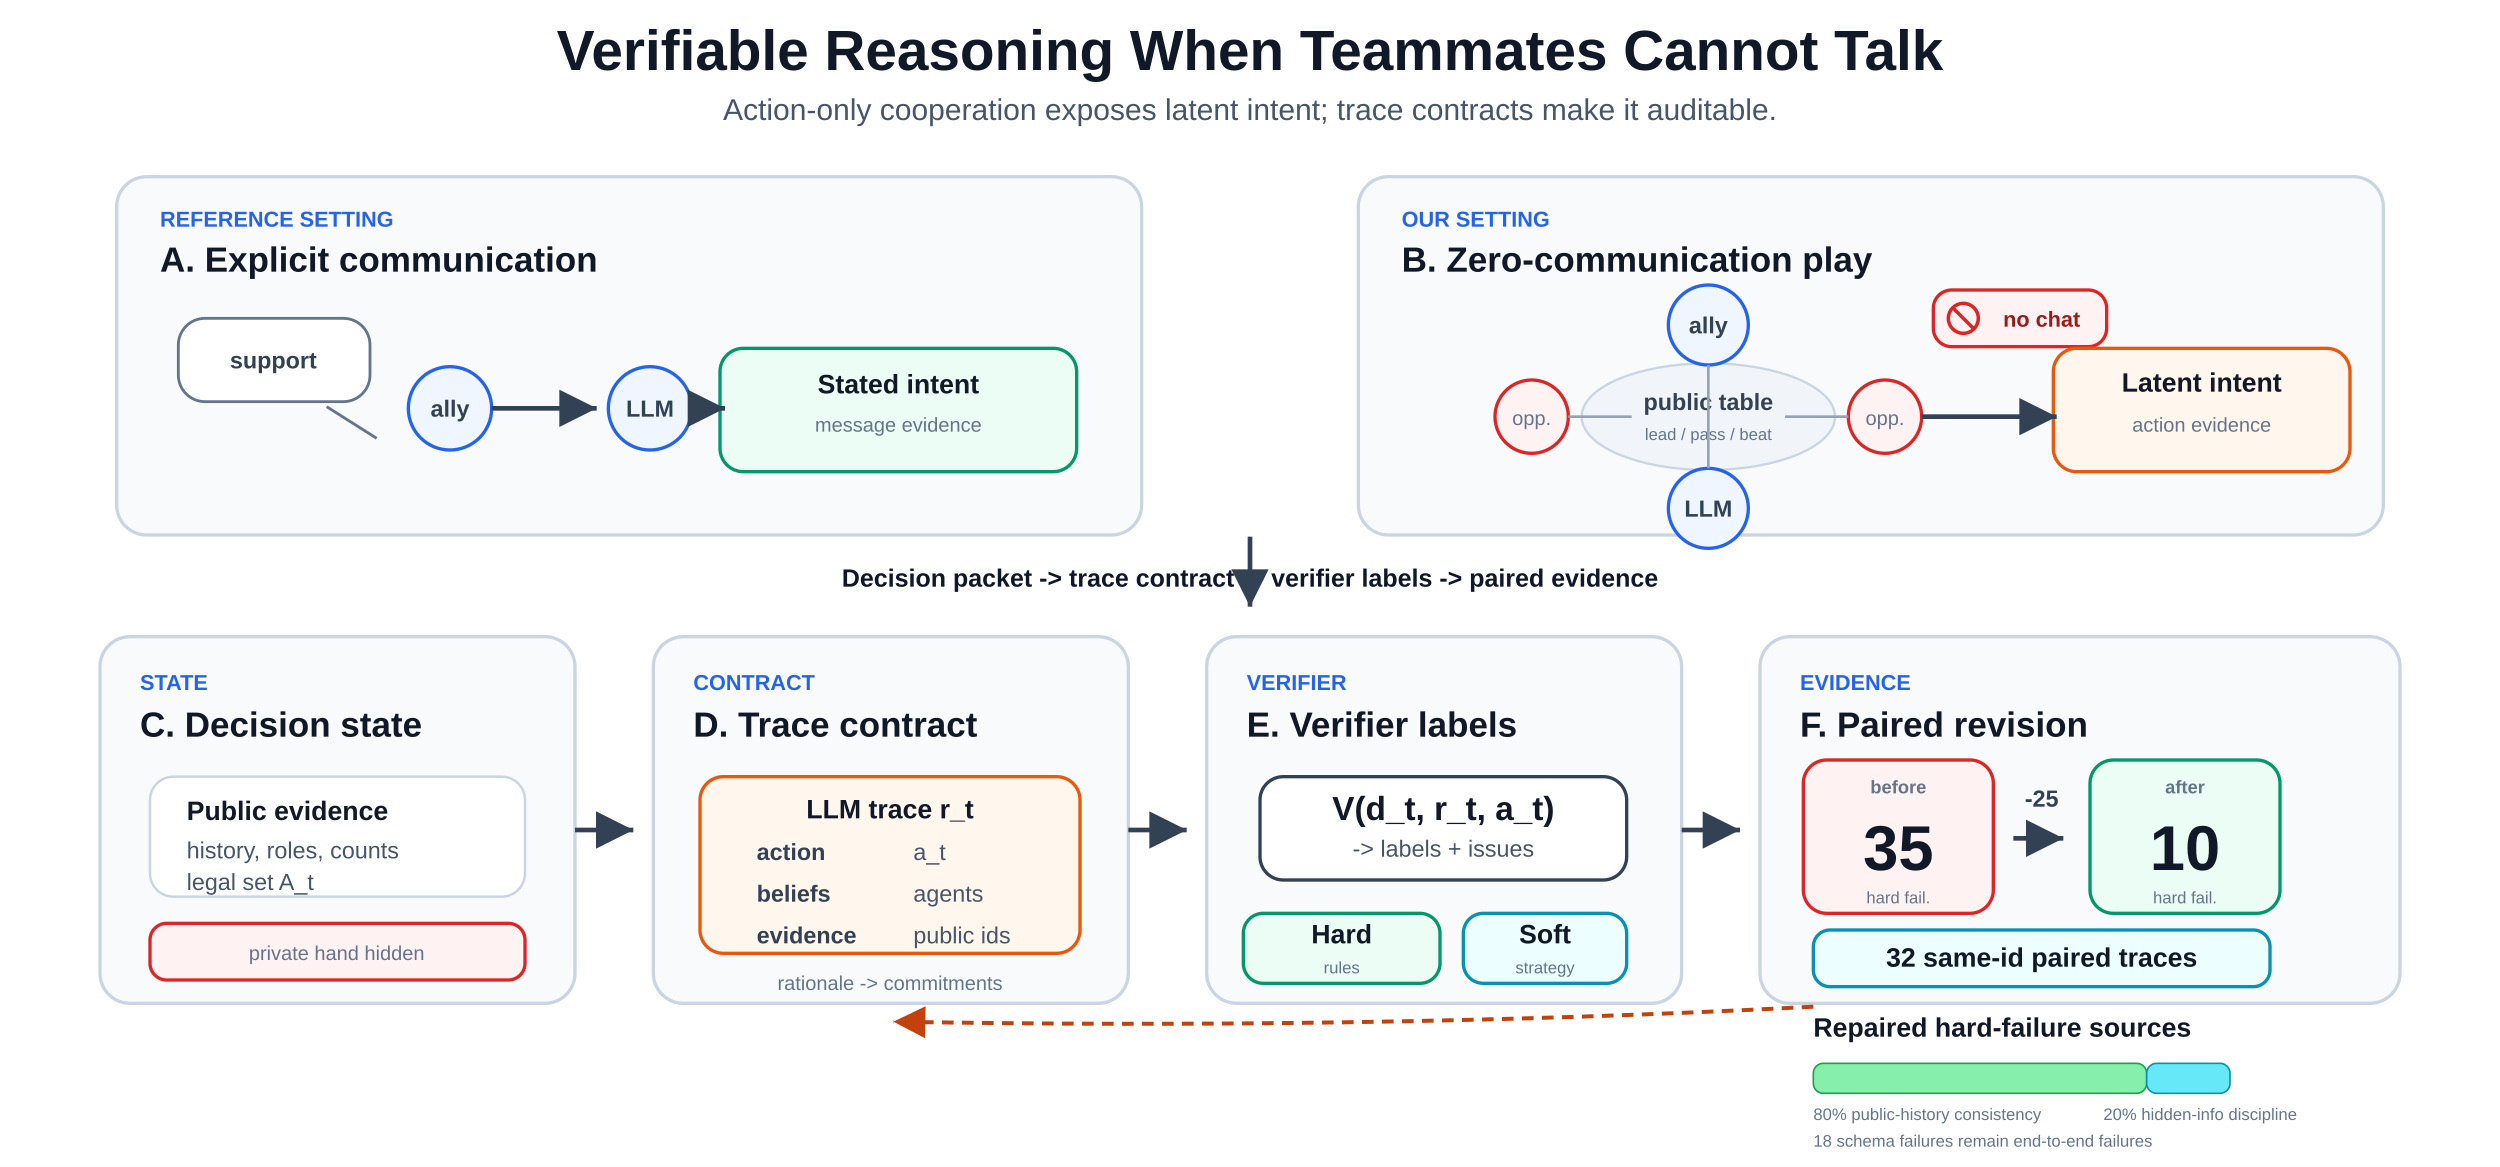
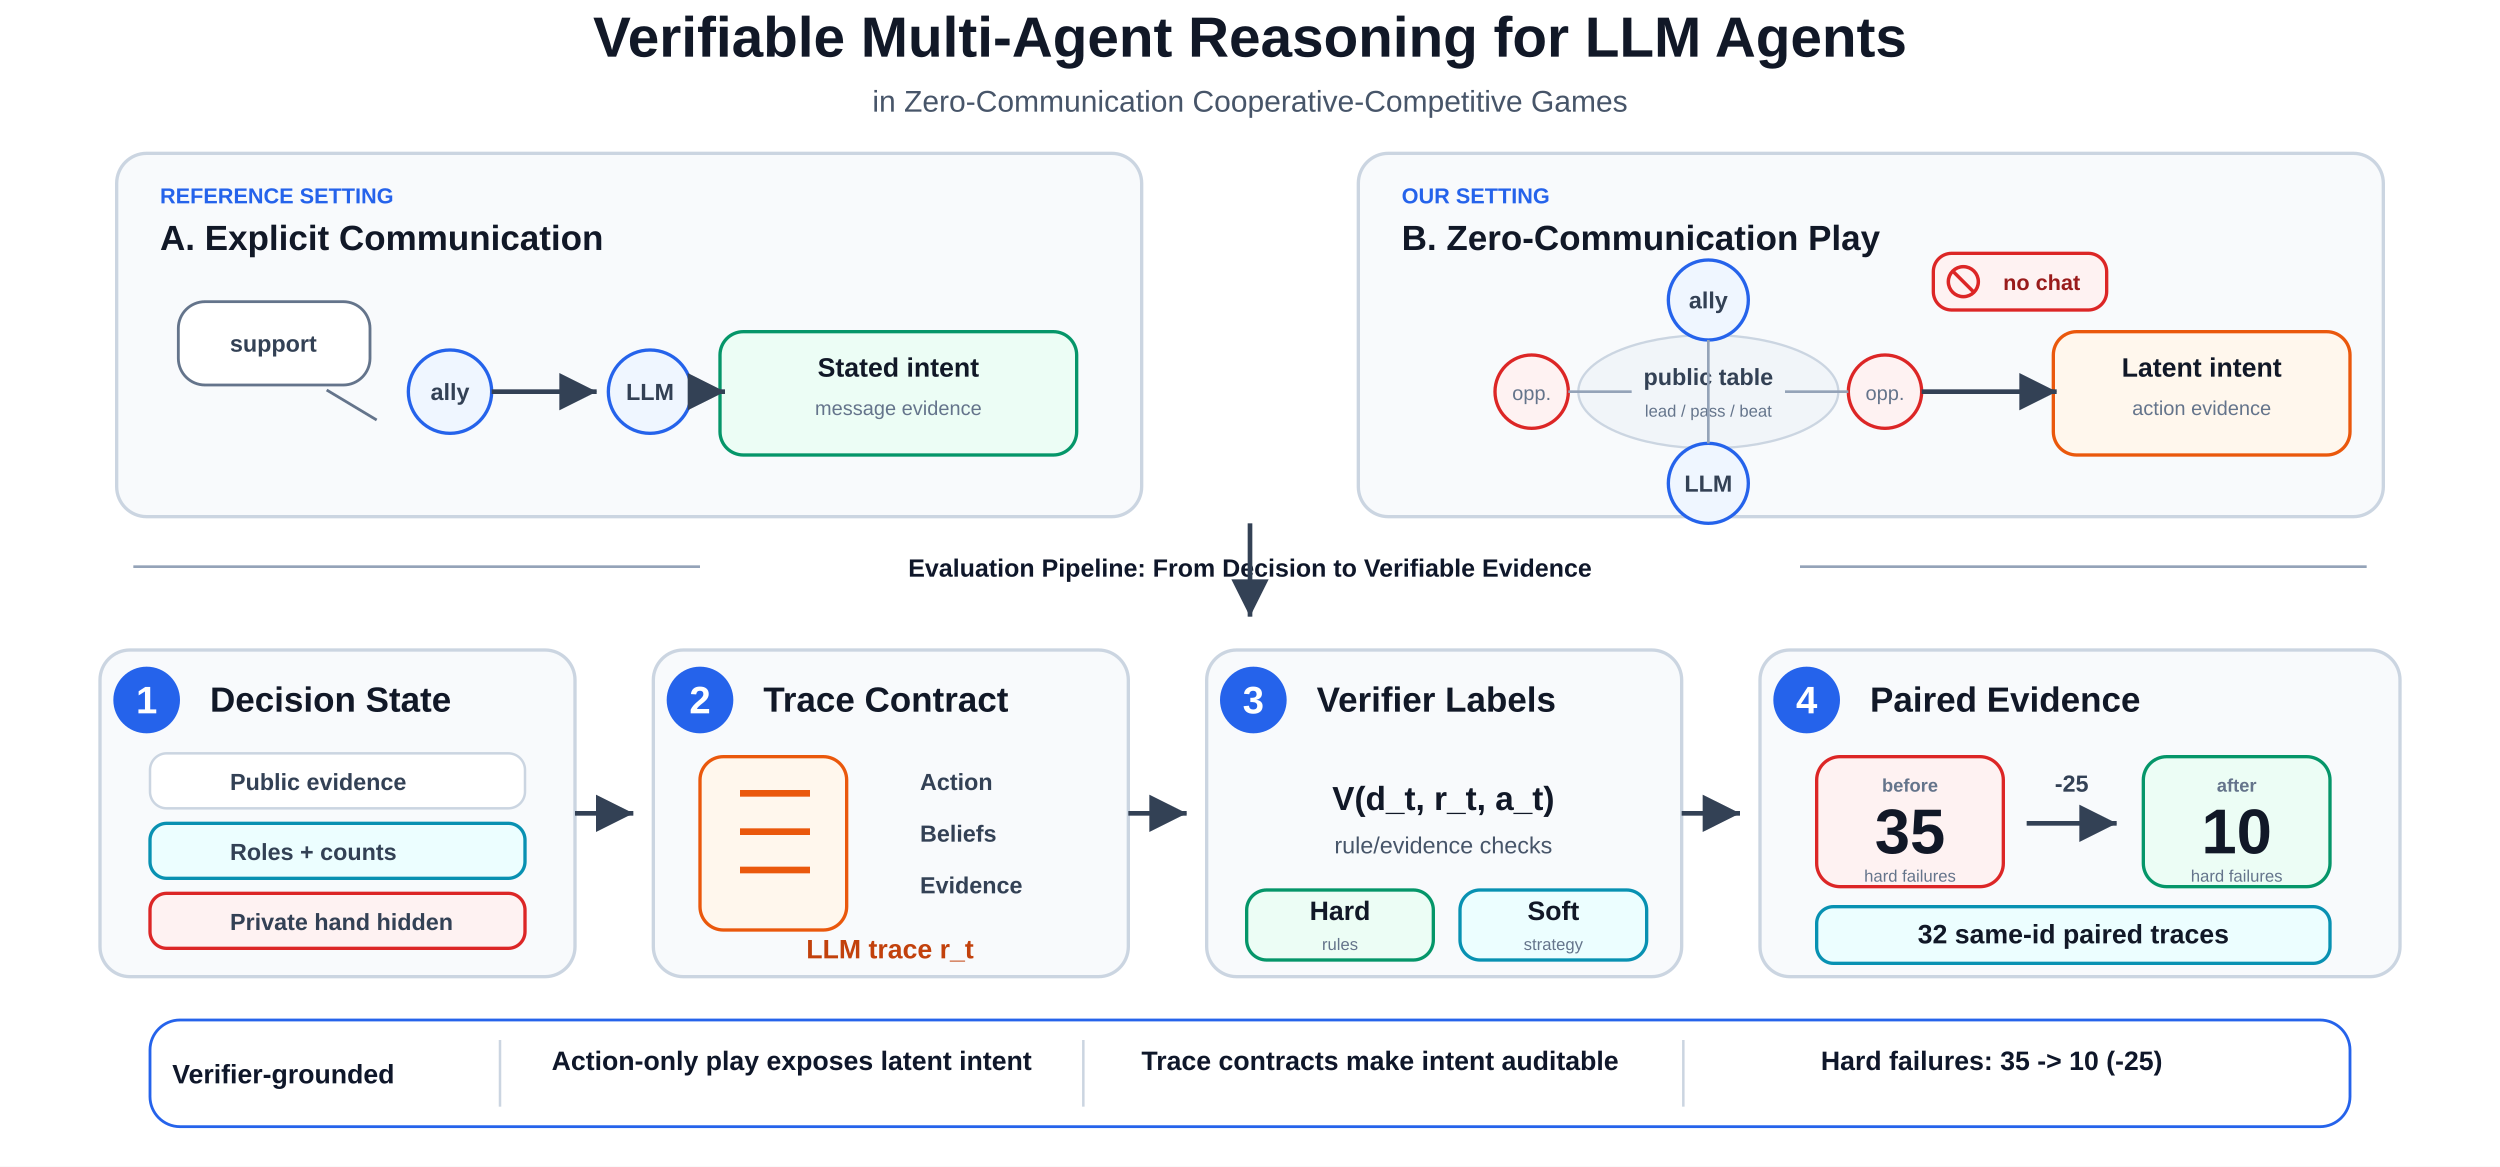
<svg xmlns="http://www.w3.org/2000/svg" width="1500" height="700" viewBox="0 0 1500 700" role="img" aria-labelledby="title desc">
  <defs>
    <marker id="arrow" markerWidth="12" markerHeight="12" refX="10" refY="6" orient="auto" markerUnits="strokeWidth">
      <path d="M2,2 L10,6 L2,10 Z" fill="#334155" />
    </marker>
    <marker id="arrow-orange" markerWidth="12" markerHeight="12" refX="10" refY="6" orient="auto" markerUnits="strokeWidth">
      <path d="M2,2 L10,6 L2,10 Z" fill="#c2410c" />
    </marker>
    <style>
      .title { font: 700 34px Arial, Helvetica, sans-serif; fill: #111827; }
      .subtitle { font: 400 18px Arial, Helvetica, sans-serif; fill: #475569; }
      .kicker { font: 700 13px Arial, Helvetica, sans-serif; fill: #2563eb; letter-spacing: 0; }
      .panel-title { font: 700 21px Arial, Helvetica, sans-serif; fill: #111827; }
      .box-title { font: 700 16px Arial, Helvetica, sans-serif; fill: #111827; }
      .label { font: 700 14px Arial, Helvetica, sans-serif; fill: #334155; }
      .text { font: 400 14px Arial, Helvetica, sans-serif; fill: #475569; }
      .small { font: 400 12px Arial, Helvetica, sans-serif; fill: #64748b; }
      .tiny { font: 400 10px Arial, Helvetica, sans-serif; fill: #64748b; }
      .formula { font: 700 20px Arial, Helvetica, sans-serif; fill: #111827; }
      .bigMetric { font: 700 38px Arial, Helvetica, sans-serif; fill: #111827; }
      .metricTag { font: 700 11px Arial, Helvetica, sans-serif; fill: #64748b; }
      .metricUnit { font: 400 10px Arial, Helvetica, sans-serif; fill: #64748b; }
+       .badgeText { font: 700 23px Arial, Helvetica, sans-serif; fill: #ffffff; }
+       .footerText { font: 700 16px Arial, Helvetica, sans-serif; fill: #0f172a; }
      .panel { fill: #f8fafc; stroke: #cbd5e1; stroke-width: 2; }
      .subpanel { fill: #ffffff; stroke: #cbd5e1; stroke-width: 1.5; }
      .blue { fill: #eff6ff; stroke: #2563eb; stroke-width: 2; }
      .red { fill: #fef2f2; stroke: #dc2626; stroke-width: 2; }
      .orange { fill: #fff7ed; stroke: #ea580c; stroke-width: 2; }
      .green { fill: #ecfdf5; stroke: #059669; stroke-width: 2; }
      .cyan { fill: #ecfeff; stroke: #0891b2; stroke-width: 2; }
      .gray { fill: #f8fafc; stroke: #64748b; stroke-width: 1.6; }
      .line { stroke: #334155; stroke-width: 2.8; fill: none; marker-end: url(#arrow); }
      .feedback { stroke: #c2410c; stroke-width: 2.4; fill: none; stroke-dasharray: 7 5; marker-end: url(#arrow-orange); }
      .thin { stroke: #94a3b8; stroke-width: 1.6; fill: none; }
      .dashed { stroke: #dc2626; stroke-width: 2; fill: none; stroke-dasharray: 7 5; }
      .cardText { font: 700 13px Arial, Helvetica, sans-serif; fill: #1e40af; }
      .bubble { fill: #ffffff; stroke: #64748b; stroke-width: 1.7; }
      .mutedBand { fill: #f1f5f9; stroke: #cbd5e1; stroke-width: 1.4; }
      .stageLabel { font: 700 15px Arial, Helvetica, sans-serif; fill: #0f172a; }
    </style>
  </defs>
  <rect width="1500" height="700" fill="#ffffff" />
-   <text x="750" y="42" text-anchor="middle" class="title">Verifiable Reasoning When Teammates Cannot Talk</text>
-   <text x="750" y="72" text-anchor="middle" class="subtitle">Action-only cooperation exposes latent intent; trace contracts make it auditable.</text>
-   <rect x="70" y="106" width="615" height="215" rx="18" class="panel" />
-   <text x="96" y="136" class="kicker">REFERENCE SETTING</text>
-   <text x="96" y="163" class="panel-title">A. Explicit communication</text>
-   <rect x="107" y="191" width="115" height="50" rx="16" class="bubble" />
-   <text x="164" y="221" text-anchor="middle" class="label">support</text>
-   <path d="M196,244 L226,263" stroke="#64748b" stroke-width="1.7" fill="none" />
-   <circle cx="270" cy="245" r="25" class="blue" />
-   <text x="270" y="250" text-anchor="middle" class="label">ally</text>
-   <circle cx="390" cy="245" r="25" class="blue" />
-   <text x="390" y="250" text-anchor="middle" class="label">LLM</text>
-   <rect x="432" y="209" width="214" height="74" rx="14" class="green" />
-   <text x="539" y="236" text-anchor="middle" class="box-title">Stated intent</text>
-   <text x="539" y="259" text-anchor="middle" class="small">message evidence</text>
-   <path d="M295,245 H358" class="line" />
-   <path d="M415,245 H435" class="line" />
-   <rect x="815" y="106" width="615" height="215" rx="18" class="panel" />
-   <text x="841" y="136" class="kicker">OUR SETTING</text>
-   <text x="841" y="163" class="panel-title">B. Zero-communication play</text>
-   <ellipse cx="1025" cy="250" rx="76" ry="32" class="mutedBand" />
-   <text x="1025" y="246" text-anchor="middle" class="label">public table</text>
-   <text x="1025" y="264" text-anchor="middle" class="tiny">lead / pass / beat</text>
-   <circle cx="1025" cy="195" r="24" class="blue" />
-   <text x="1025" y="200" text-anchor="middle" class="label">ally</text>
-   <circle cx="1025" cy="305" r="24" class="blue" />
-   <text x="1025" y="310" text-anchor="middle" class="label">LLM</text>
-   <circle cx="919" cy="250" r="22" class="red" />
-   <text x="919" y="255" text-anchor="middle" class="small">opp.</text>
-   <circle cx="1131" cy="250" r="22" class="red" />
-   <text x="1131" y="255" text-anchor="middle" class="small">opp.</text>
-   <path d="M1025,219 V281" class="thin" />
-   <path d="M941,250 H979" class="thin" />
-   <path d="M1071,250 H1109" class="thin" />
-   <rect x="1160" y="174" width="104" height="34" rx="11" class="red" />
-   <circle cx="1178" cy="191" r="9" fill="none" stroke="#dc2626" stroke-width="2.1" />
-   <path d="M1172,185 L1184,197" stroke="#dc2626" stroke-width="2.1" />
-   <text x="1225" y="196" text-anchor="middle" style="font: 700 13px Arial, Helvetica, sans-serif; fill: #991b1b;">no chat</text>
-   <rect x="1232" y="209" width="178" height="74" rx="14" class="orange" />
-   <text x="1321" y="235" text-anchor="middle" class="box-title">Latent intent</text>
-   <text x="1321" y="259" text-anchor="middle" class="small">action evidence</text>
-   <path d="M1153,250 H1234" class="line" />
-   <text x="750" y="352" text-anchor="middle" class="stageLabel">Decision packet -&gt; trace contract -&gt; verifier labels -&gt; paired evidence</text>
-   <path d="M750,322 V364" class="line" />
-   <rect x="60" y="382" width="285" height="220" rx="18" class="panel" />
-   <text x="84" y="414" class="kicker">STATE</text>
-   <text x="84" y="442" class="panel-title">C. Decision state</text>
-   <rect x="90" y="466" width="225" height="72" rx="14" class="subpanel" />
-   <text x="112" y="492" class="box-title">Public evidence</text>
-   <text x="112" y="515" class="text">history, roles, counts</text>
-   <text x="112" y="534" class="text">legal set A_t</text>
-   <rect x="90" y="554" width="225" height="34" rx="10" class="red" />
-   <text x="202" y="576" text-anchor="middle" class="small">private hand hidden</text>
-   <rect x="392" y="382" width="285" height="220" rx="18" class="panel" />
-   <text x="416" y="414" class="kicker">CONTRACT</text>
-   <text x="416" y="442" class="panel-title">D. Trace contract</text>
-   <rect x="420" y="466" width="228" height="106" rx="14" class="orange" />
-   <text x="534" y="491" text-anchor="middle" class="box-title">LLM trace r_t</text>
-   <text x="454" y="516" class="label">action</text>
-   <text x="548" y="516" class="text">a_t</text>
-   <text x="454" y="541" class="label">beliefs</text>
-   <text x="548" y="541" class="text">agents</text>
-   <text x="454" y="566" class="label">evidence</text>
-   <text x="548" y="566" class="text">public ids</text>
-   <text x="534" y="594" text-anchor="middle" class="small">rationale -&gt; commitments</text>
-   <rect x="724" y="382" width="285" height="220" rx="18" class="panel" />
-   <text x="748" y="414" class="kicker">VERIFIER</text>
-   <text x="748" y="442" class="panel-title">E. Verifier labels</text>
-   <rect x="756" y="466" width="220" height="62" rx="14" fill="#ffffff" stroke="#334155" stroke-width="2" />
-   <text x="866" y="492" text-anchor="middle" class="formula">V(d_t, r_t, a_t)</text>
-   <text x="866" y="514" text-anchor="middle" class="text">-&gt; labels + issues</text>
-   <rect x="746" y="548" width="118" height="42" rx="12" class="green" />
-   <text x="805" y="566" text-anchor="middle" class="box-title">Hard</text>
-   <text x="805" y="584" text-anchor="middle" class="tiny">rules</text>
-   <rect x="878" y="548" width="98" height="42" rx="12" class="cyan" />
-   <text x="927" y="566" text-anchor="middle" class="box-title">Soft</text>
-   <text x="927" y="584" text-anchor="middle" class="tiny">strategy</text>
-   <rect x="1056" y="382" width="384" height="220" rx="18" class="panel" />
-   <text x="1080" y="414" class="kicker">EVIDENCE</text>
-   <text x="1080" y="442" class="panel-title">F. Paired revision</text>
-   <rect x="1082" y="456" width="114" height="92" rx="14" class="red" />
-   <text x="1139" y="476" text-anchor="middle" class="metricTag">before</text>
-   <text x="1139" y="522" text-anchor="middle" class="bigMetric">35</text>
-   <text x="1139" y="542" text-anchor="middle" class="metricUnit">hard fail.</text>
-   <path d="M1208,503 H1238" class="line" />
-   <text x="1225" y="484" text-anchor="middle" class="label">-25</text>
-   <rect x="1254" y="456" width="114" height="92" rx="14" class="green" />
-   <text x="1311" y="476" text-anchor="middle" class="metricTag">after</text>
-   <text x="1311" y="522" text-anchor="middle" class="bigMetric">10</text>
-   <text x="1311" y="542" text-anchor="middle" class="metricUnit">hard fail.</text>
-   <rect x="1088" y="558" width="274" height="34" rx="10" class="cyan" />
-   <text x="1225" y="580" text-anchor="middle" class="box-title">32 same-id paired traces</text>
-   <path d="M1088,604 C900,614 710,616 536,613" class="feedback" />
-   <text x="1088" y="622" class="box-title">Repaired hard-failure sources</text>
-   <rect x="1088" y="638" width="200" height="18" rx="6" fill="#86efac" stroke="#16a34a" />
-   <rect x="1288" y="638" width="50" height="18" rx="6" fill="#67e8f9" stroke="#0891b2" />
-   <text x="1088" y="672" class="tiny">80% public-history consistency</text>
-   <text x="1262" y="672" class="tiny">20% hidden-info discipline</text>
-   <text x="1088" y="688" class="tiny">18 schema failures remain end-to-end failures</text>
-   <path d="M345,498 H380" class="line" />
-   <path d="M677,498 H712" class="line" />
-   <path d="M1009,498 H1044" class="line" />
+   <text x="750" y="34" text-anchor="middle" class="title">Verifiable Multi-Agent Reasoning for LLM Agents</text>
+   <text x="750" y="67" text-anchor="middle" class="subtitle">in Zero-Communication Cooperative-Competitive Games</text>
+   <rect x="70" y="92" width="615" height="218" rx="18" class="panel" />
+   <text x="96" y="122" class="kicker">REFERENCE SETTING</text>
+   <text x="96" y="150" class="panel-title">A. Explicit Communication</text>
+   <rect x="107" y="181" width="115" height="50" rx="16" class="bubble" />
+   <text x="164" y="211" text-anchor="middle" class="label">support</text>
+   <path d="M196,234 L226,252" stroke="#64748b" stroke-width="1.7" fill="none" />
+   <circle cx="270" cy="235" r="25" class="blue" />
+   <text x="270" y="240" text-anchor="middle" class="label">ally</text>
+   <circle cx="390" cy="235" r="25" class="blue" />
+   <text x="390" y="240" text-anchor="middle" class="label">LLM</text>
+   <rect x="432" y="199" width="214" height="74" rx="14" class="green" />
+   <text x="539" y="226" text-anchor="middle" class="box-title">Stated intent</text>
+   <text x="539" y="249" text-anchor="middle" class="small">message evidence</text>
+   <path d="M295,235 H358" class="line" />
+   <path d="M415,235 H435" class="line" />
+   <rect x="815" y="92" width="615" height="218" rx="18" class="panel" />
+   <text x="841" y="122" class="kicker">OUR SETTING</text>
+   <text x="841" y="150" class="panel-title">B. Zero-Communication Play</text>
+   <ellipse cx="1025" cy="235" rx="78" ry="34" class="mutedBand" />
+   <text x="1025" y="231" text-anchor="middle" class="label">public table</text>
+   <text x="1025" y="250" text-anchor="middle" class="tiny">lead / pass / beat</text>
+   <circle cx="1025" cy="180" r="24" class="blue" />
+   <text x="1025" y="185" text-anchor="middle" class="label">ally</text>
+   <circle cx="1025" cy="290" r="24" class="blue" />
+   <text x="1025" y="295" text-anchor="middle" class="label">LLM</text>
+   <circle cx="919" cy="235" r="22" class="red" />
+   <text x="919" y="240" text-anchor="middle" class="small">opp.</text>
+   <circle cx="1131" cy="235" r="22" class="red" />
+   <text x="1131" y="240" text-anchor="middle" class="small">opp.</text>
+   <path d="M1025,204 V266" class="thin" />
+   <path d="M941,235 H979" class="thin" />
+   <path d="M1071,235 H1109" class="thin" />
+   <rect x="1160" y="152" width="104" height="34" rx="11" class="red" />
+   <circle cx="1178" cy="169" r="9" fill="none" stroke="#dc2626" stroke-width="2.1" />
+   <path d="M1172,163 L1184,175" stroke="#dc2626" stroke-width="2.1" />
+   <text x="1225" y="174" text-anchor="middle" style="font: 700 13px Arial, Helvetica, sans-serif; fill: #991b1b;">no chat</text>
+   <rect x="1232" y="199" width="178" height="74" rx="14" class="orange" />
+   <text x="1321" y="226" text-anchor="middle" class="box-title">Latent intent</text>
+   <text x="1321" y="249" text-anchor="middle" class="small">action evidence</text>
+   <path d="M1153,235 H1234" class="line" />
+   <path d="M80,340 H420" class="thin" />
+   <text x="750" y="346" text-anchor="middle" class="stageLabel">Evaluation Pipeline: From Decision to Verifiable Evidence</text>
+   <path d="M1080,340 H1420" class="thin" />
+   <path d="M750,314 V370" class="line" />
+   <rect x="60" y="390" width="285" height="196" rx="18" class="panel" />
+   <circle cx="88" cy="420" r="20" fill="#2563eb" />
+   <text x="88" y="428" text-anchor="middle" class="badgeText">1</text>
+   <text x="126" y="427" class="panel-title">Decision State</text>
+   <rect x="90" y="452" width="225" height="33" rx="10" class="subpanel" />
+   <text x="138" y="474" class="label">Public evidence</text>
+   <rect x="90" y="494" width="225" height="33" rx="10" class="cyan" />
+   <text x="138" y="516" class="label">Roles + counts</text>
+   <rect x="90" y="536" width="225" height="33" rx="10" class="red" />
+   <text x="138" y="558" class="label">Private hand hidden</text>
+   <rect x="392" y="390" width="285" height="196" rx="18" class="panel" />
+   <circle cx="420" cy="420" r="20" fill="#2563eb" />
+   <text x="420" y="428" text-anchor="middle" class="badgeText">2</text>
+   <text x="458" y="427" class="panel-title">Trace Contract</text>
+   <rect x="420" y="454" width="88" height="104" rx="14" class="orange" />
+   <path d="M444,476 H486 M444,499 H486 M444,522 H486" stroke="#ea580c" stroke-width="4" />
+   <text x="552" y="474" class="label">Action</text>
+   <text x="552" y="505" class="label">Beliefs</text>
+   <text x="552" y="536" class="label">Evidence</text>
+   <text x="534" y="575" text-anchor="middle" style="font: 700 16px Arial, Helvetica, sans-serif; fill: #c2410c;">LLM trace r_t</text>
+   <rect x="724" y="390" width="285" height="196" rx="18" class="panel" />
+   <circle cx="752" cy="420" r="20" fill="#2563eb" />
+   <text x="752" y="428" text-anchor="middle" class="badgeText">3</text>
+   <text x="790" y="427" class="panel-title">Verifier Labels</text>
+   <text x="866" y="486" text-anchor="middle" class="formula">V(d_t, r_t, a_t)</text>
+   <text x="866" y="512" text-anchor="middle" class="text">rule/evidence checks</text>
+   <rect x="748" y="534" width="112" height="42" rx="12" class="green" />
+   <text x="804" y="552" text-anchor="middle" class="box-title">Hard</text>
+   <text x="804" y="570" text-anchor="middle" class="tiny">rules</text>
+   <rect x="876" y="534" width="112" height="42" rx="12" class="cyan" />
+   <text x="932" y="552" text-anchor="middle" class="box-title">Soft</text>
+   <text x="932" y="570" text-anchor="middle" class="tiny">strategy</text>
+   <rect x="1056" y="390" width="384" height="196" rx="18" class="panel" />
+   <circle cx="1084" cy="420" r="20" fill="#2563eb" />
+   <text x="1084" y="428" text-anchor="middle" class="badgeText">4</text>
+   <text x="1122" y="427" class="panel-title">Paired Evidence</text>
+   <rect x="1090" y="454" width="112" height="78" rx="14" class="red" />
+   <text x="1146" y="475" text-anchor="middle" class="metricTag">before</text>
+   <text x="1146" y="512" text-anchor="middle" class="bigMetric">35</text>
+   <text x="1146" y="529" text-anchor="middle" class="metricUnit">hard failures</text>
+   <path d="M1216,494 H1270" class="line" />
+   <text x="1243" y="475" text-anchor="middle" class="label">-25</text>
+   <rect x="1286" y="454" width="112" height="78" rx="14" class="green" />
+   <text x="1342" y="475" text-anchor="middle" class="metricTag">after</text>
+   <text x="1342" y="512" text-anchor="middle" class="bigMetric">10</text>
+   <text x="1342" y="529" text-anchor="middle" class="metricUnit">hard failures</text>
+   <rect x="1090" y="544" width="308" height="34" rx="10" class="cyan" />
+   <text x="1244" y="566" text-anchor="middle" class="box-title">32 same-id paired traces</text>
+   <rect x="90" y="612" width="1320" height="64" rx="18" fill="#ffffff" stroke="#2563eb" stroke-width="1.7" />
+   <text x="170" y="650" text-anchor="middle" class="footerText">Verifier-grounded</text>
+   <line x1="300" y1="624" x2="300" y2="664" stroke="#cbd5e1" stroke-width="1.5" />
+   <text x="475" y="642" text-anchor="middle" class="footerText">Action-only play exposes latent intent</text>
+   <line x1="650" y1="624" x2="650" y2="664" stroke="#cbd5e1" stroke-width="1.5" />
+   <text x="828" y="642" text-anchor="middle" class="footerText">Trace contracts make intent auditable</text>
+   <line x1="1010" y1="624" x2="1010" y2="664" stroke="#cbd5e1" stroke-width="1.5" />
+   <text x="1195" y="642" text-anchor="middle" class="footerText">Hard failures: 35 -&gt; 10 (-25)</text>
+   <path d="M345,488 H380" class="line" />
+   <path d="M677,488 H712" class="line" />
+   <path d="M1009,488 H1044" class="line" />
</svg>
